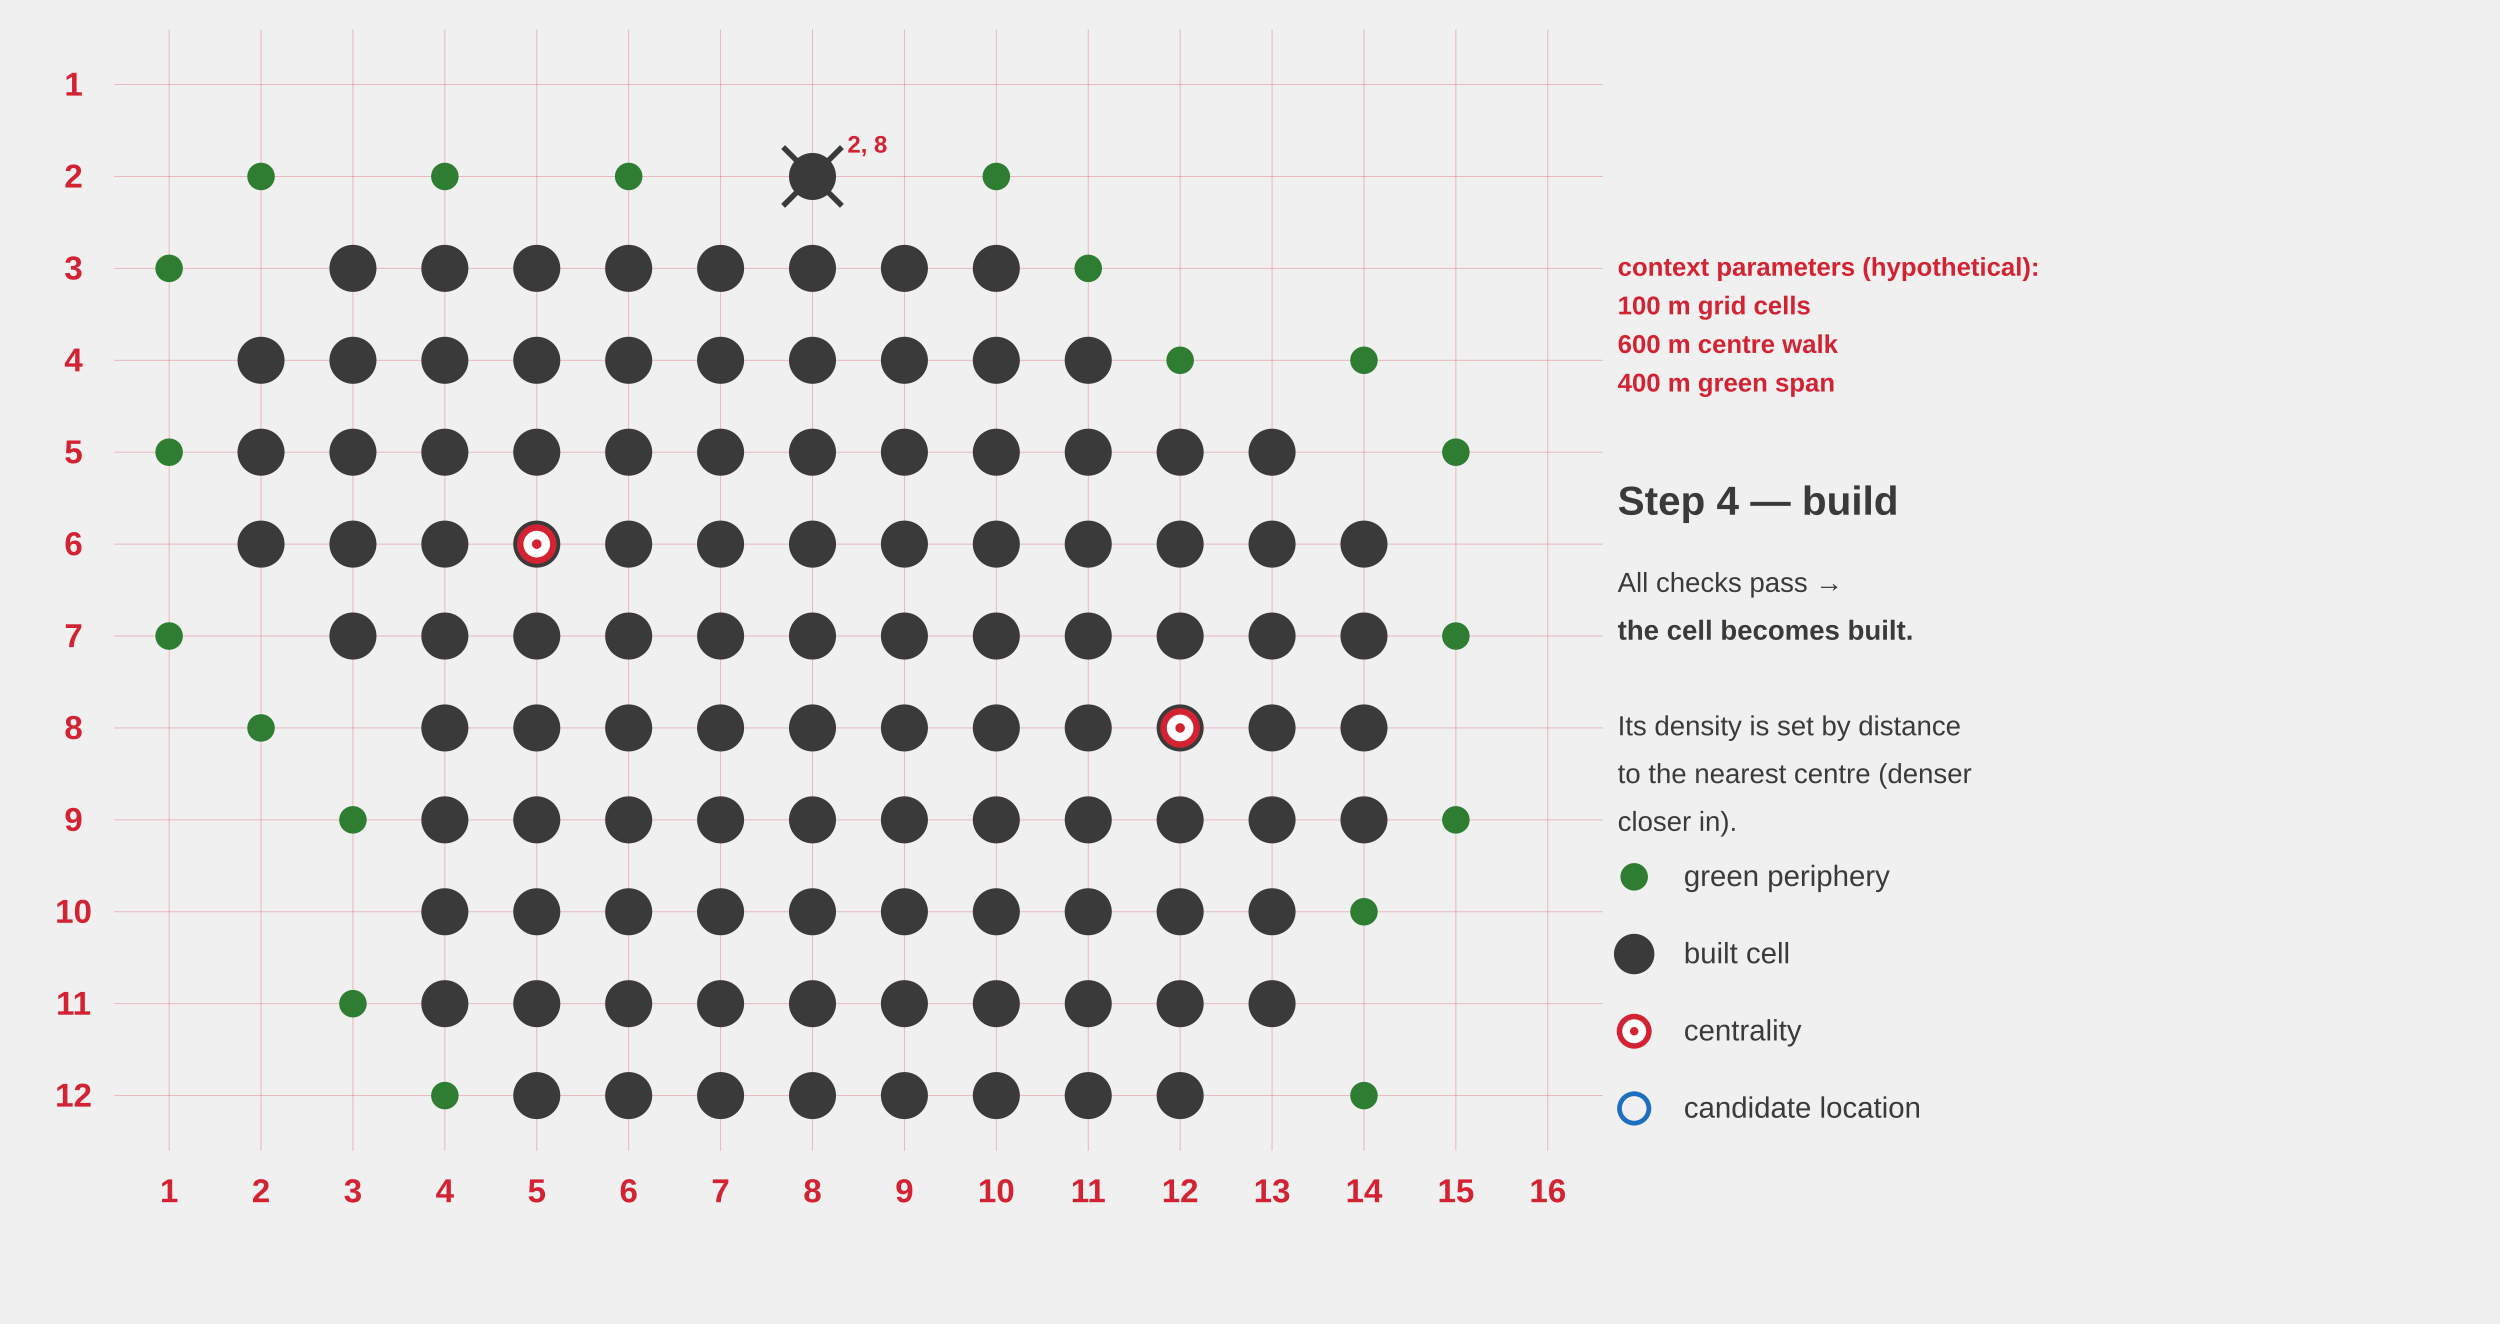
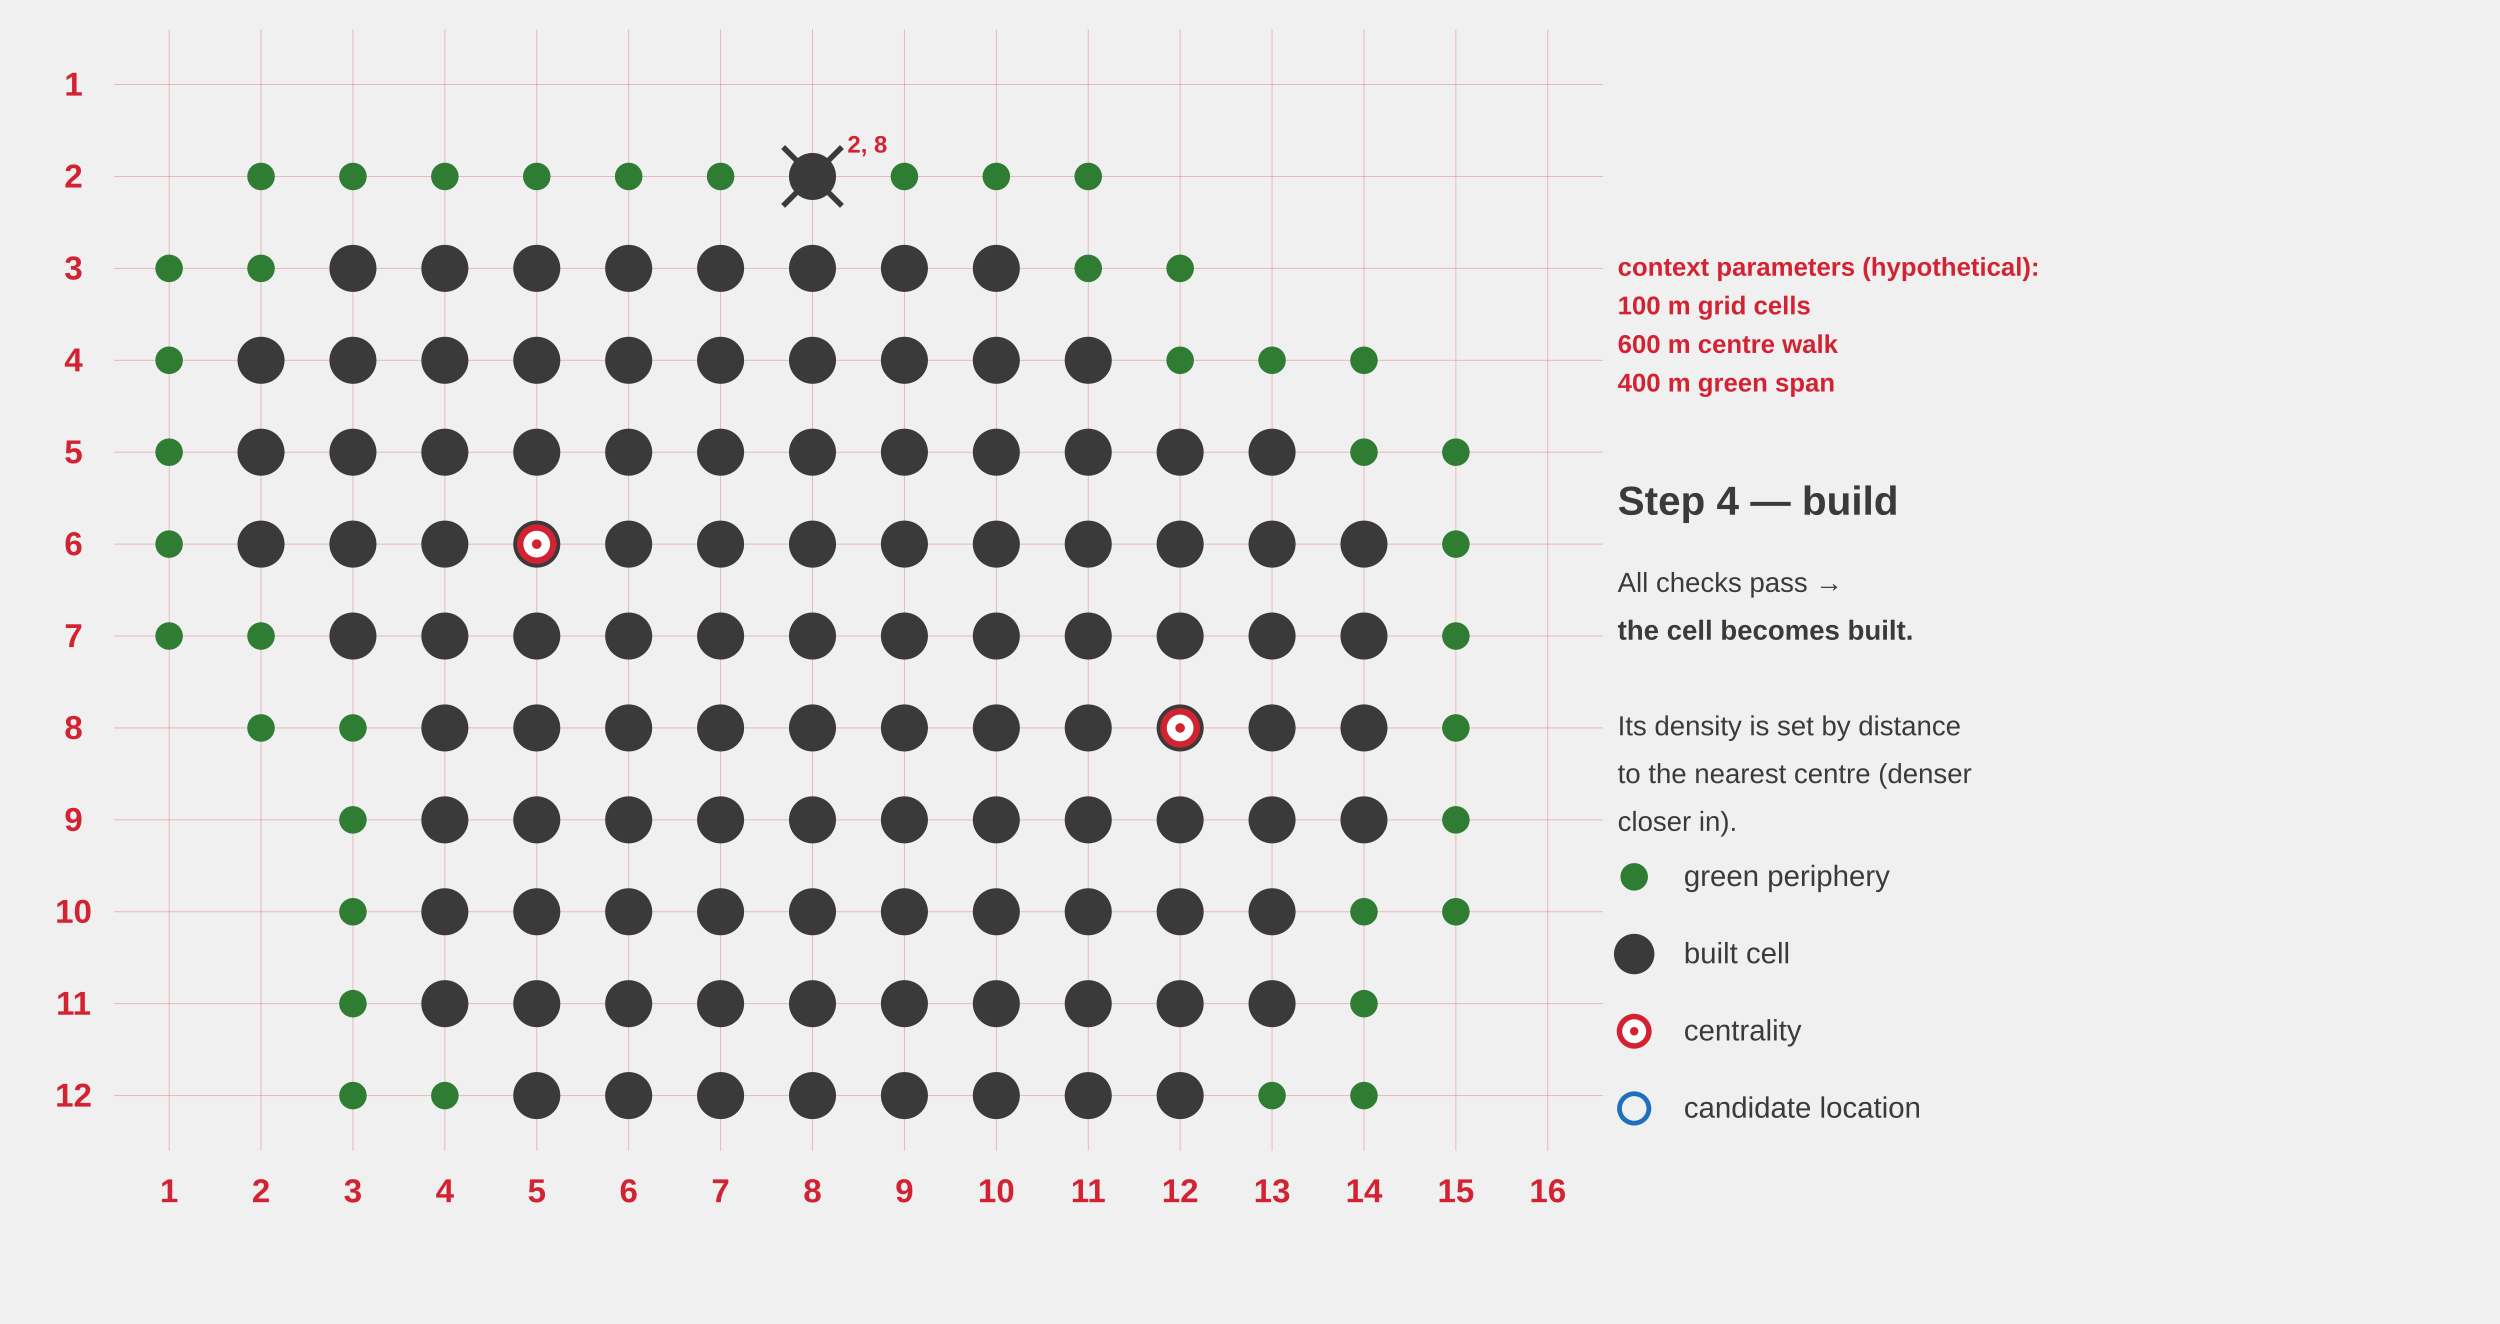
<svg xmlns="http://www.w3.org/2000/svg" viewBox="0 0 1360 720" font-family="Arial, sans-serif">
  <line x1="92.0" y1="16.0" x2="92.0" y2="626.0" stroke="#D32333" stroke-width="0.5" opacity="0.3" />
  <line x1="142.0" y1="16.0" x2="142.0" y2="626.0" stroke="#D32333" stroke-width="0.5" opacity="0.3" />
  <line x1="192.0" y1="16.0" x2="192.0" y2="626.0" stroke="#D32333" stroke-width="0.5" opacity="0.3" />
  <line x1="242.0" y1="16.0" x2="242.0" y2="626.0" stroke="#D32333" stroke-width="0.5" opacity="0.3" />
  <line x1="292.0" y1="16.0" x2="292.0" y2="626.0" stroke="#D32333" stroke-width="0.5" opacity="0.3" />
  <line x1="342.0" y1="16.0" x2="342.0" y2="626.0" stroke="#D32333" stroke-width="0.5" opacity="0.3" />
  <line x1="392.0" y1="16.0" x2="392.0" y2="626.0" stroke="#D32333" stroke-width="0.5" opacity="0.3" />
  <line x1="442.0" y1="16.0" x2="442.0" y2="626.0" stroke="#D32333" stroke-width="0.5" opacity="0.3" />
  <line x1="492.0" y1="16.0" x2="492.0" y2="626.0" stroke="#D32333" stroke-width="0.5" opacity="0.3" />
  <line x1="542.0" y1="16.0" x2="542.0" y2="626.0" stroke="#D32333" stroke-width="0.5" opacity="0.3" />
  <line x1="592.0" y1="16.0" x2="592.0" y2="626.0" stroke="#D32333" stroke-width="0.5" opacity="0.3" />
  <line x1="642.0" y1="16.0" x2="642.0" y2="626.0" stroke="#D32333" stroke-width="0.5" opacity="0.3" />
  <line x1="692.0" y1="16.0" x2="692.0" y2="626.0" stroke="#D32333" stroke-width="0.5" opacity="0.3" />
  <line x1="742.0" y1="16.0" x2="742.0" y2="626.0" stroke="#D32333" stroke-width="0.5" opacity="0.3" />
  <line x1="792.0" y1="16.0" x2="792.0" y2="626.0" stroke="#D32333" stroke-width="0.5" opacity="0.3" />
  <line x1="842.0" y1="16.0" x2="842.0" y2="626.0" stroke="#D32333" stroke-width="0.5" opacity="0.3" />
  <line x1="62.0" y1="46.0" x2="872.0" y2="46.0" stroke="#D32333" stroke-width="0.5" opacity="0.3" />
  <line x1="62.0" y1="96.0" x2="872.0" y2="96.0" stroke="#D32333" stroke-width="0.5" opacity="0.3" />
  <line x1="62.0" y1="146.0" x2="872.0" y2="146.0" stroke="#D32333" stroke-width="0.5" opacity="0.3" />
  <line x1="62.0" y1="196.0" x2="872.0" y2="196.0" stroke="#D32333" stroke-width="0.5" opacity="0.3" />
  <line x1="62.0" y1="246.0" x2="872.0" y2="246.0" stroke="#D32333" stroke-width="0.5" opacity="0.3" />
  <line x1="62.0" y1="296.0" x2="872.0" y2="296.0" stroke="#D32333" stroke-width="0.5" opacity="0.3" />
  <line x1="62.0" y1="346.0" x2="872.0" y2="346.0" stroke="#D32333" stroke-width="0.5" opacity="0.3" />
  <line x1="62.0" y1="396.0" x2="872.0" y2="396.0" stroke="#D32333" stroke-width="0.5" opacity="0.3" />
  <line x1="62.0" y1="446.0" x2="872.0" y2="446.0" stroke="#D32333" stroke-width="0.5" opacity="0.3" />
  <line x1="62.0" y1="496.0" x2="872.0" y2="496.0" stroke="#D32333" stroke-width="0.5" opacity="0.3" />
  <line x1="62.0" y1="546.0" x2="872.0" y2="546.0" stroke="#D32333" stroke-width="0.5" opacity="0.3" />
  <line x1="62.0" y1="596.0" x2="872.0" y2="596.0" stroke="#D32333" stroke-width="0.5" opacity="0.3" />
  <text x="92.0" y="654.0" fill="#D32333" font-weight="800" font-size="18" text-anchor="middle">1</text>
  <text x="142.0" y="654.0" fill="#D32333" font-weight="800" font-size="18" text-anchor="middle">2</text>
  <text x="192.0" y="654.0" fill="#D32333" font-weight="800" font-size="18" text-anchor="middle">3</text>
  <text x="242.0" y="654.0" fill="#D32333" font-weight="800" font-size="18" text-anchor="middle">4</text>
  <text x="292.0" y="654.0" fill="#D32333" font-weight="800" font-size="18" text-anchor="middle">5</text>
  <text x="342.0" y="654.0" fill="#D32333" font-weight="800" font-size="18" text-anchor="middle">6</text>
  <text x="392.0" y="654.0" fill="#D32333" font-weight="800" font-size="18" text-anchor="middle">7</text>
  <text x="442.0" y="654.0" fill="#D32333" font-weight="800" font-size="18" text-anchor="middle">8</text>
  <text x="492.0" y="654.0" fill="#D32333" font-weight="800" font-size="18" text-anchor="middle">9</text>
  <text x="542.0" y="654.0" fill="#D32333" font-weight="800" font-size="18" text-anchor="middle">10</text>
  <text x="592.0" y="654.0" fill="#D32333" font-weight="800" font-size="18" text-anchor="middle">11</text>
  <text x="642.0" y="654.0" fill="#D32333" font-weight="800" font-size="18" text-anchor="middle">12</text>
  <text x="692.0" y="654.0" fill="#D32333" font-weight="800" font-size="18" text-anchor="middle">13</text>
  <text x="742.0" y="654.0" fill="#D32333" font-weight="800" font-size="18" text-anchor="middle">14</text>
  <text x="792.0" y="654.0" fill="#D32333" font-weight="800" font-size="18" text-anchor="middle">15</text>
  <text x="842.0" y="654.0" fill="#D32333" font-weight="800" font-size="18" text-anchor="middle">16</text>
  <text x="40.0" y="52.0" fill="#D32333" font-weight="800" font-size="18" text-anchor="middle">1</text>
  <text x="40.0" y="102.0" fill="#D32333" font-weight="800" font-size="18" text-anchor="middle">2</text>
  <text x="40.0" y="152.0" fill="#D32333" font-weight="800" font-size="18" text-anchor="middle">3</text>
  <text x="40.0" y="202.0" fill="#D32333" font-weight="800" font-size="18" text-anchor="middle">4</text>
  <text x="40.0" y="252.0" fill="#D32333" font-weight="800" font-size="18" text-anchor="middle">5</text>
  <text x="40.0" y="302.0" fill="#D32333" font-weight="800" font-size="18" text-anchor="middle">6</text>
  <text x="40.0" y="352.0" fill="#D32333" font-weight="800" font-size="18" text-anchor="middle">7</text>
  <text x="40.0" y="402.0" fill="#D32333" font-weight="800" font-size="18" text-anchor="middle">8</text>
  <text x="40.0" y="452.0" fill="#D32333" font-weight="800" font-size="18" text-anchor="middle">9</text>
  <text x="40.0" y="502.0" fill="#D32333" font-weight="800" font-size="18" text-anchor="middle">10</text>
  <text x="40.0" y="552.0" fill="#D32333" font-weight="800" font-size="18" text-anchor="middle">11</text>
  <text x="40.0" y="602.0" fill="#D32333" font-weight="800" font-size="18" text-anchor="middle">12</text>
  <circle cx="142.0" cy="96.0" r="7.5" fill="#2f7d33" />
+   <circle cx="192.0" cy="96.0" r="7.5" fill="#2f7d33" />
  <circle cx="242.0" cy="96.0" r="7.5" fill="#2f7d33" />
+   <circle cx="292.0" cy="96.0" r="7.5" fill="#2f7d33" />
  <circle cx="342.0" cy="96.0" r="7.5" fill="#2f7d33" />
+   <circle cx="392.0" cy="96.0" r="7.5" fill="#2f7d33" />
  <circle cx="442.0" cy="96.0" r="12.8" fill="#3a3a3a" />
+   <circle cx="492.0" cy="96.0" r="7.5" fill="#2f7d33" />
  <circle cx="542.0" cy="96.0" r="7.5" fill="#2f7d33" />
+   <circle cx="592.0" cy="96.0" r="7.5" fill="#2f7d33" />
  <circle cx="92.0" cy="146.0" r="7.5" fill="#2f7d33" />
+   <circle cx="142.0" cy="146.0" r="7.5" fill="#2f7d33" />
  <circle cx="192.0" cy="146.0" r="12.8" fill="#3a3a3a" />
  <circle cx="242.0" cy="146.0" r="12.8" fill="#3a3a3a" />
  <circle cx="292.0" cy="146.0" r="12.8" fill="#3a3a3a" />
  <circle cx="342.0" cy="146.0" r="12.8" fill="#3a3a3a" />
  <circle cx="392.0" cy="146.0" r="12.8" fill="#3a3a3a" />
  <circle cx="442.0" cy="146.0" r="12.8" fill="#3a3a3a" />
  <circle cx="492.0" cy="146.0" r="12.8" fill="#3a3a3a" />
  <circle cx="542.0" cy="146.0" r="12.8" fill="#3a3a3a" />
  <circle cx="592.0" cy="146.0" r="7.5" fill="#2f7d33" />
+   <circle cx="642.0" cy="146.0" r="7.5" fill="#2f7d33" />
+   <circle cx="92.0" cy="196.0" r="7.5" fill="#2f7d33" />
  <circle cx="142.0" cy="196.0" r="12.8" fill="#3a3a3a" />
  <circle cx="192.0" cy="196.0" r="12.8" fill="#3a3a3a" />
  <circle cx="242.0" cy="196.0" r="12.8" fill="#3a3a3a" />
  <circle cx="292.0" cy="196.0" r="12.8" fill="#3a3a3a" />
  <circle cx="342.0" cy="196.0" r="12.8" fill="#3a3a3a" />
  <circle cx="392.0" cy="196.0" r="12.8" fill="#3a3a3a" />
  <circle cx="442.0" cy="196.0" r="12.8" fill="#3a3a3a" />
  <circle cx="492.0" cy="196.0" r="12.8" fill="#3a3a3a" />
  <circle cx="542.0" cy="196.0" r="12.8" fill="#3a3a3a" />
  <circle cx="592.0" cy="196.0" r="12.8" fill="#3a3a3a" />
  <circle cx="642.0" cy="196.0" r="7.5" fill="#2f7d33" />
+   <circle cx="692.0" cy="196.0" r="7.5" fill="#2f7d33" />
  <circle cx="742.0" cy="196.0" r="7.5" fill="#2f7d33" />
  <circle cx="92.0" cy="246.0" r="7.5" fill="#2f7d33" />
  <circle cx="142.0" cy="246.0" r="12.8" fill="#3a3a3a" />
  <circle cx="192.0" cy="246.0" r="12.8" fill="#3a3a3a" />
  <circle cx="242.0" cy="246.0" r="12.8" fill="#3a3a3a" />
  <circle cx="292.0" cy="246.0" r="12.8" fill="#3a3a3a" />
  <circle cx="342.0" cy="246.0" r="12.8" fill="#3a3a3a" />
  <circle cx="392.0" cy="246.0" r="12.8" fill="#3a3a3a" />
  <circle cx="442.0" cy="246.0" r="12.8" fill="#3a3a3a" />
  <circle cx="492.0" cy="246.0" r="12.8" fill="#3a3a3a" />
  <circle cx="542.0" cy="246.0" r="12.8" fill="#3a3a3a" />
  <circle cx="592.0" cy="246.0" r="12.8" fill="#3a3a3a" />
  <circle cx="642.0" cy="246.0" r="12.8" fill="#3a3a3a" />
  <circle cx="692.0" cy="246.0" r="12.8" fill="#3a3a3a" />
+   <circle cx="742.0" cy="246.0" r="7.5" fill="#2f7d33" />
  <circle cx="792.0" cy="246.0" r="7.5" fill="#2f7d33" />
+   <circle cx="92.0" cy="296.0" r="7.5" fill="#2f7d33" />
  <circle cx="142.0" cy="296.0" r="12.8" fill="#3a3a3a" />
  <circle cx="192.0" cy="296.0" r="12.8" fill="#3a3a3a" />
  <circle cx="242.0" cy="296.0" r="12.8" fill="#3a3a3a" />
  <circle cx="292.0" cy="296.0" r="12.8" fill="#3a3a3a" />
  <circle cx="342.0" cy="296.0" r="12.8" fill="#3a3a3a" />
  <circle cx="392.0" cy="296.0" r="12.8" fill="#3a3a3a" />
  <circle cx="442.0" cy="296.0" r="12.8" fill="#3a3a3a" />
  <circle cx="492.0" cy="296.0" r="12.8" fill="#3a3a3a" />
  <circle cx="542.0" cy="296.0" r="12.8" fill="#3a3a3a" />
  <circle cx="592.0" cy="296.0" r="12.8" fill="#3a3a3a" />
  <circle cx="642.0" cy="296.0" r="12.8" fill="#3a3a3a" />
  <circle cx="692.0" cy="296.0" r="12.8" fill="#3a3a3a" />
  <circle cx="742.0" cy="296.0" r="12.8" fill="#3a3a3a" />
+   <circle cx="792.0" cy="296.0" r="7.5" fill="#2f7d33" />
  <circle cx="92.0" cy="346.0" r="7.5" fill="#2f7d33" />
+   <circle cx="142.0" cy="346.0" r="7.5" fill="#2f7d33" />
  <circle cx="192.0" cy="346.0" r="12.8" fill="#3a3a3a" />
  <circle cx="242.0" cy="346.0" r="12.8" fill="#3a3a3a" />
  <circle cx="292.0" cy="346.0" r="12.8" fill="#3a3a3a" />
  <circle cx="342.0" cy="346.0" r="12.8" fill="#3a3a3a" />
  <circle cx="392.0" cy="346.0" r="12.8" fill="#3a3a3a" />
  <circle cx="442.0" cy="346.0" r="12.8" fill="#3a3a3a" />
  <circle cx="492.0" cy="346.0" r="12.8" fill="#3a3a3a" />
  <circle cx="542.0" cy="346.0" r="12.8" fill="#3a3a3a" />
  <circle cx="592.0" cy="346.0" r="12.8" fill="#3a3a3a" />
  <circle cx="642.0" cy="346.0" r="12.8" fill="#3a3a3a" />
  <circle cx="692.0" cy="346.0" r="12.8" fill="#3a3a3a" />
  <circle cx="742.0" cy="346.0" r="12.8" fill="#3a3a3a" />
  <circle cx="792.0" cy="346.0" r="7.5" fill="#2f7d33" />
  <circle cx="142.0" cy="396.0" r="7.5" fill="#2f7d33" />
+   <circle cx="192.0" cy="396.0" r="7.5" fill="#2f7d33" />
  <circle cx="242.0" cy="396.0" r="12.8" fill="#3a3a3a" />
  <circle cx="292.0" cy="396.0" r="12.8" fill="#3a3a3a" />
  <circle cx="342.0" cy="396.0" r="12.8" fill="#3a3a3a" />
  <circle cx="392.0" cy="396.0" r="12.8" fill="#3a3a3a" />
  <circle cx="442.0" cy="396.0" r="12.8" fill="#3a3a3a" />
  <circle cx="492.0" cy="396.0" r="12.8" fill="#3a3a3a" />
  <circle cx="542.0" cy="396.0" r="12.8" fill="#3a3a3a" />
  <circle cx="592.0" cy="396.0" r="12.8" fill="#3a3a3a" />
  <circle cx="642.0" cy="396.0" r="12.8" fill="#3a3a3a" />
  <circle cx="692.0" cy="396.0" r="12.8" fill="#3a3a3a" />
  <circle cx="742.0" cy="396.0" r="12.8" fill="#3a3a3a" />
+   <circle cx="792.0" cy="396.0" r="7.5" fill="#2f7d33" />
  <circle cx="192.0" cy="446.0" r="7.5" fill="#2f7d33" />
  <circle cx="242.0" cy="446.0" r="12.8" fill="#3a3a3a" />
  <circle cx="292.0" cy="446.0" r="12.8" fill="#3a3a3a" />
  <circle cx="342.0" cy="446.0" r="12.8" fill="#3a3a3a" />
  <circle cx="392.0" cy="446.0" r="12.8" fill="#3a3a3a" />
  <circle cx="442.0" cy="446.0" r="12.8" fill="#3a3a3a" />
  <circle cx="492.0" cy="446.0" r="12.8" fill="#3a3a3a" />
  <circle cx="542.0" cy="446.0" r="12.8" fill="#3a3a3a" />
  <circle cx="592.0" cy="446.0" r="12.8" fill="#3a3a3a" />
  <circle cx="642.0" cy="446.0" r="12.8" fill="#3a3a3a" />
  <circle cx="692.0" cy="446.0" r="12.8" fill="#3a3a3a" />
  <circle cx="742.0" cy="446.0" r="12.8" fill="#3a3a3a" />
  <circle cx="792.0" cy="446.0" r="7.5" fill="#2f7d33" />
+   <circle cx="192.0" cy="496.0" r="7.5" fill="#2f7d33" />
  <circle cx="242.0" cy="496.0" r="12.8" fill="#3a3a3a" />
  <circle cx="292.0" cy="496.0" r="12.8" fill="#3a3a3a" />
  <circle cx="342.0" cy="496.0" r="12.8" fill="#3a3a3a" />
  <circle cx="392.0" cy="496.0" r="12.8" fill="#3a3a3a" />
  <circle cx="442.0" cy="496.0" r="12.8" fill="#3a3a3a" />
  <circle cx="492.0" cy="496.0" r="12.8" fill="#3a3a3a" />
  <circle cx="542.0" cy="496.0" r="12.8" fill="#3a3a3a" />
  <circle cx="592.0" cy="496.0" r="12.8" fill="#3a3a3a" />
  <circle cx="642.0" cy="496.0" r="12.8" fill="#3a3a3a" />
  <circle cx="692.0" cy="496.0" r="12.8" fill="#3a3a3a" />
  <circle cx="742.0" cy="496.0" r="7.5" fill="#2f7d33" />
+   <circle cx="792.0" cy="496.0" r="7.5" fill="#2f7d33" />
  <circle cx="192.0" cy="546.0" r="7.5" fill="#2f7d33" />
  <circle cx="242.0" cy="546.0" r="12.8" fill="#3a3a3a" />
  <circle cx="292.0" cy="546.0" r="12.8" fill="#3a3a3a" />
  <circle cx="342.0" cy="546.0" r="12.8" fill="#3a3a3a" />
  <circle cx="392.0" cy="546.0" r="12.8" fill="#3a3a3a" />
  <circle cx="442.0" cy="546.0" r="12.8" fill="#3a3a3a" />
  <circle cx="492.0" cy="546.0" r="12.8" fill="#3a3a3a" />
  <circle cx="542.0" cy="546.0" r="12.8" fill="#3a3a3a" />
  <circle cx="592.0" cy="546.0" r="12.8" fill="#3a3a3a" />
  <circle cx="642.0" cy="546.0" r="12.8" fill="#3a3a3a" />
  <circle cx="692.0" cy="546.0" r="12.8" fill="#3a3a3a" />
+   <circle cx="742.0" cy="546.0" r="7.5" fill="#2f7d33" />
+   <circle cx="192.0" cy="596.0" r="7.5" fill="#2f7d33" />
  <circle cx="242.0" cy="596.0" r="7.5" fill="#2f7d33" />
  <circle cx="292.0" cy="596.0" r="12.8" fill="#3a3a3a" />
  <circle cx="342.0" cy="596.0" r="12.8" fill="#3a3a3a" />
  <circle cx="392.0" cy="596.0" r="12.8" fill="#3a3a3a" />
  <circle cx="442.0" cy="596.0" r="12.8" fill="#3a3a3a" />
  <circle cx="492.0" cy="596.0" r="12.8" fill="#3a3a3a" />
  <circle cx="542.0" cy="596.0" r="12.8" fill="#3a3a3a" />
  <circle cx="592.0" cy="596.0" r="12.8" fill="#3a3a3a" />
  <circle cx="642.0" cy="596.0" r="12.8" fill="#3a3a3a" />
+   <circle cx="692.0" cy="596.0" r="7.5" fill="#2f7d33" />
  <circle cx="742.0" cy="596.0" r="7.5" fill="#2f7d33" />
  <circle cx="292.0" cy="296.0" r="9" fill="white" stroke="#D32333" stroke-width="3.5" />
  <circle cx="292.0" cy="296.0" r="2.6" fill="#D32333" />
  <circle cx="642.0" cy="396.0" r="9" fill="white" stroke="#D32333" stroke-width="3.5" />
  <circle cx="642.0" cy="396.0" r="2.6" fill="#D32333" />
  <circle cx="442.0" cy="96.0" r="9.5" fill="none" stroke="#3a3a3a" stroke-width="3" />
  <line x1="435.0" y1="89.0" x2="426.0" y2="80.0" stroke="#3a3a3a" stroke-width="3" />
  <line x1="449.0" y1="89.0" x2="458.0" y2="80.0" stroke="#3a3a3a" stroke-width="3" />
  <line x1="449.0" y1="103.0" x2="458.0" y2="112.0" stroke="#3a3a3a" stroke-width="3" />
  <line x1="435.0" y1="103.0" x2="426.0" y2="112.0" stroke="#3a3a3a" stroke-width="3" />
  <text x="461.0" y="83.0" fill="#D32333" font-weight="700" font-size="13">2, 8</text>
  <text x="880" y="150" fill="#D32333" font-weight="700" font-size="14">context parameters (hypothetical):</text>
  <text x="880" y="171" fill="#D32333" font-weight="700" font-size="14">100 m grid cells</text>
  <text x="880" y="192" fill="#D32333" font-weight="700" font-size="14">600 m centre walk</text>
  <text x="880" y="213" fill="#D32333" font-weight="700" font-size="14">400 m green span</text>
  <text x="880" y="280" fill="#3a3a3a" font-weight="700" font-size="22">Step 4 — build</text>
  <text x="880" y="322" fill="#3a3a3a" font-weight="400" font-size="15">All checks pass →</text>
  <text x="880" y="348" fill="#3a3a3a" font-weight="700" font-size="15">the cell becomes built.</text>
  <text x="880" y="400" fill="#3a3a3a" font-weight="400" font-size="15">Its density is set by distance</text>
  <text x="880" y="426" fill="#3a3a3a" font-weight="400" font-size="15">to the nearest centre (denser</text>
  <text x="880" y="452" fill="#3a3a3a" font-weight="400" font-size="15">closer in).</text>
  <circle cx="889" cy="477" r="7.5" fill="#2f7d33" />
  <text x="916" y="482" fill="#3a3a3a" font-size="16">green periphery</text>
  <circle cx="889" cy="519" r="11" fill="#3a3a3a" />
  <text x="916" y="524" fill="#3a3a3a" font-size="16">built cell</text>
  <circle cx="889" cy="561" r="8" fill="white" stroke="#D32333" stroke-width="3" />
  <circle cx="889" cy="561" r="2.3" fill="#D32333" />
  <text x="916" y="566" fill="#3a3a3a" font-size="16">centrality</text>
  <circle cx="889" cy="603" r="8" fill="none" stroke="#1f6fbf" stroke-width="2.6" />
  <text x="916" y="608" fill="#3a3a3a" font-size="16">candidate location</text>
</svg>
